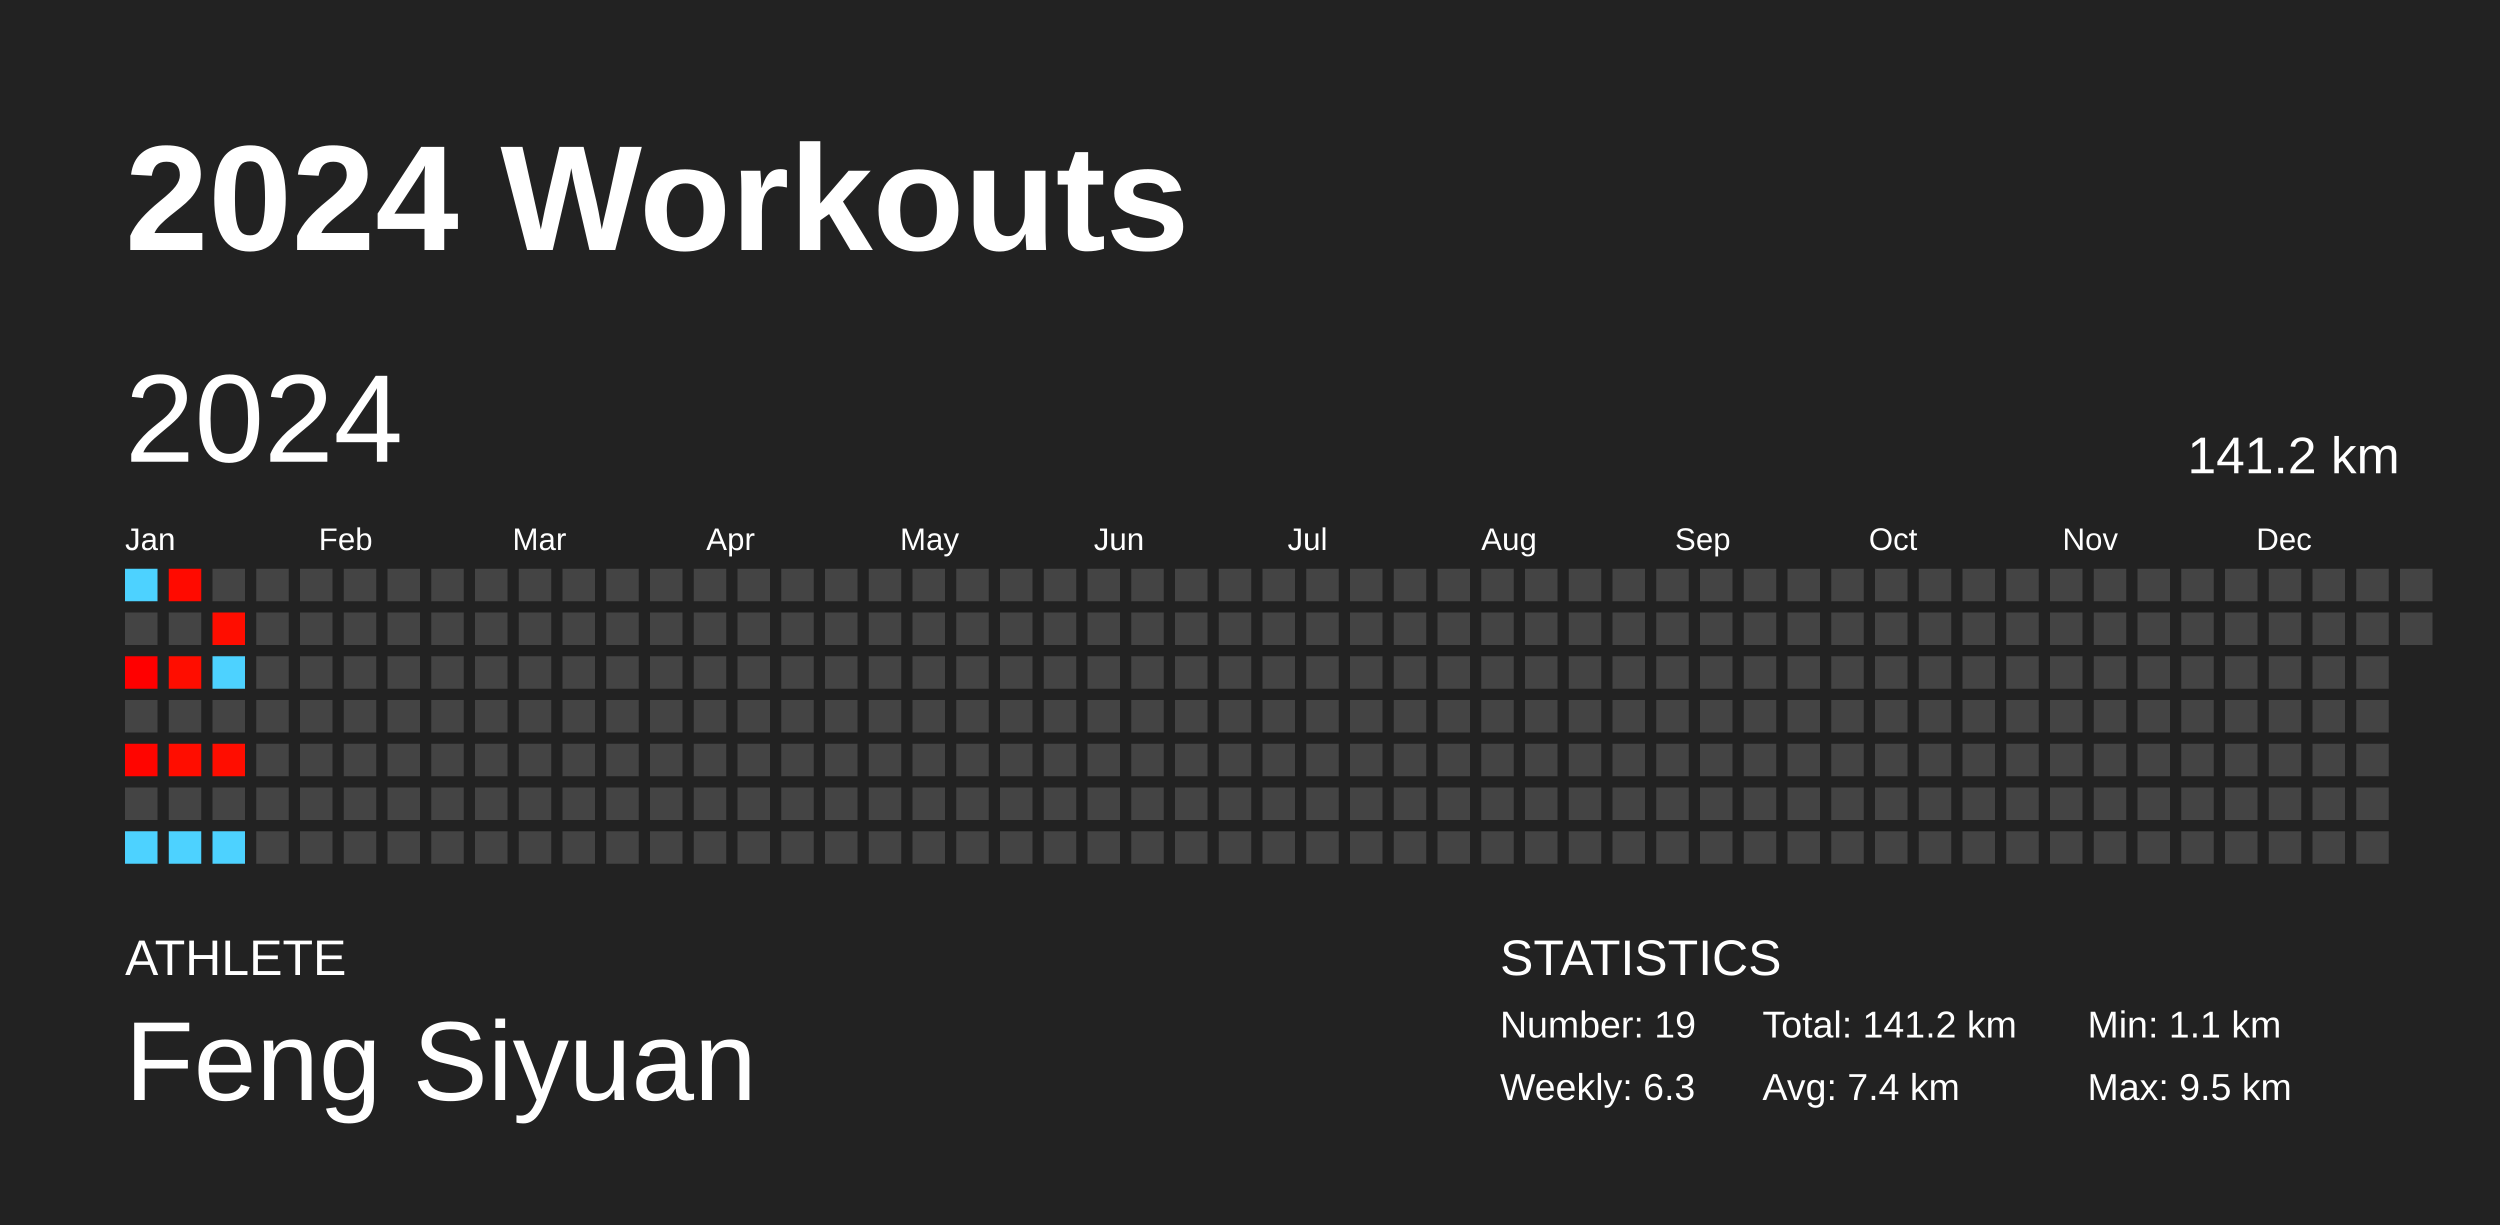
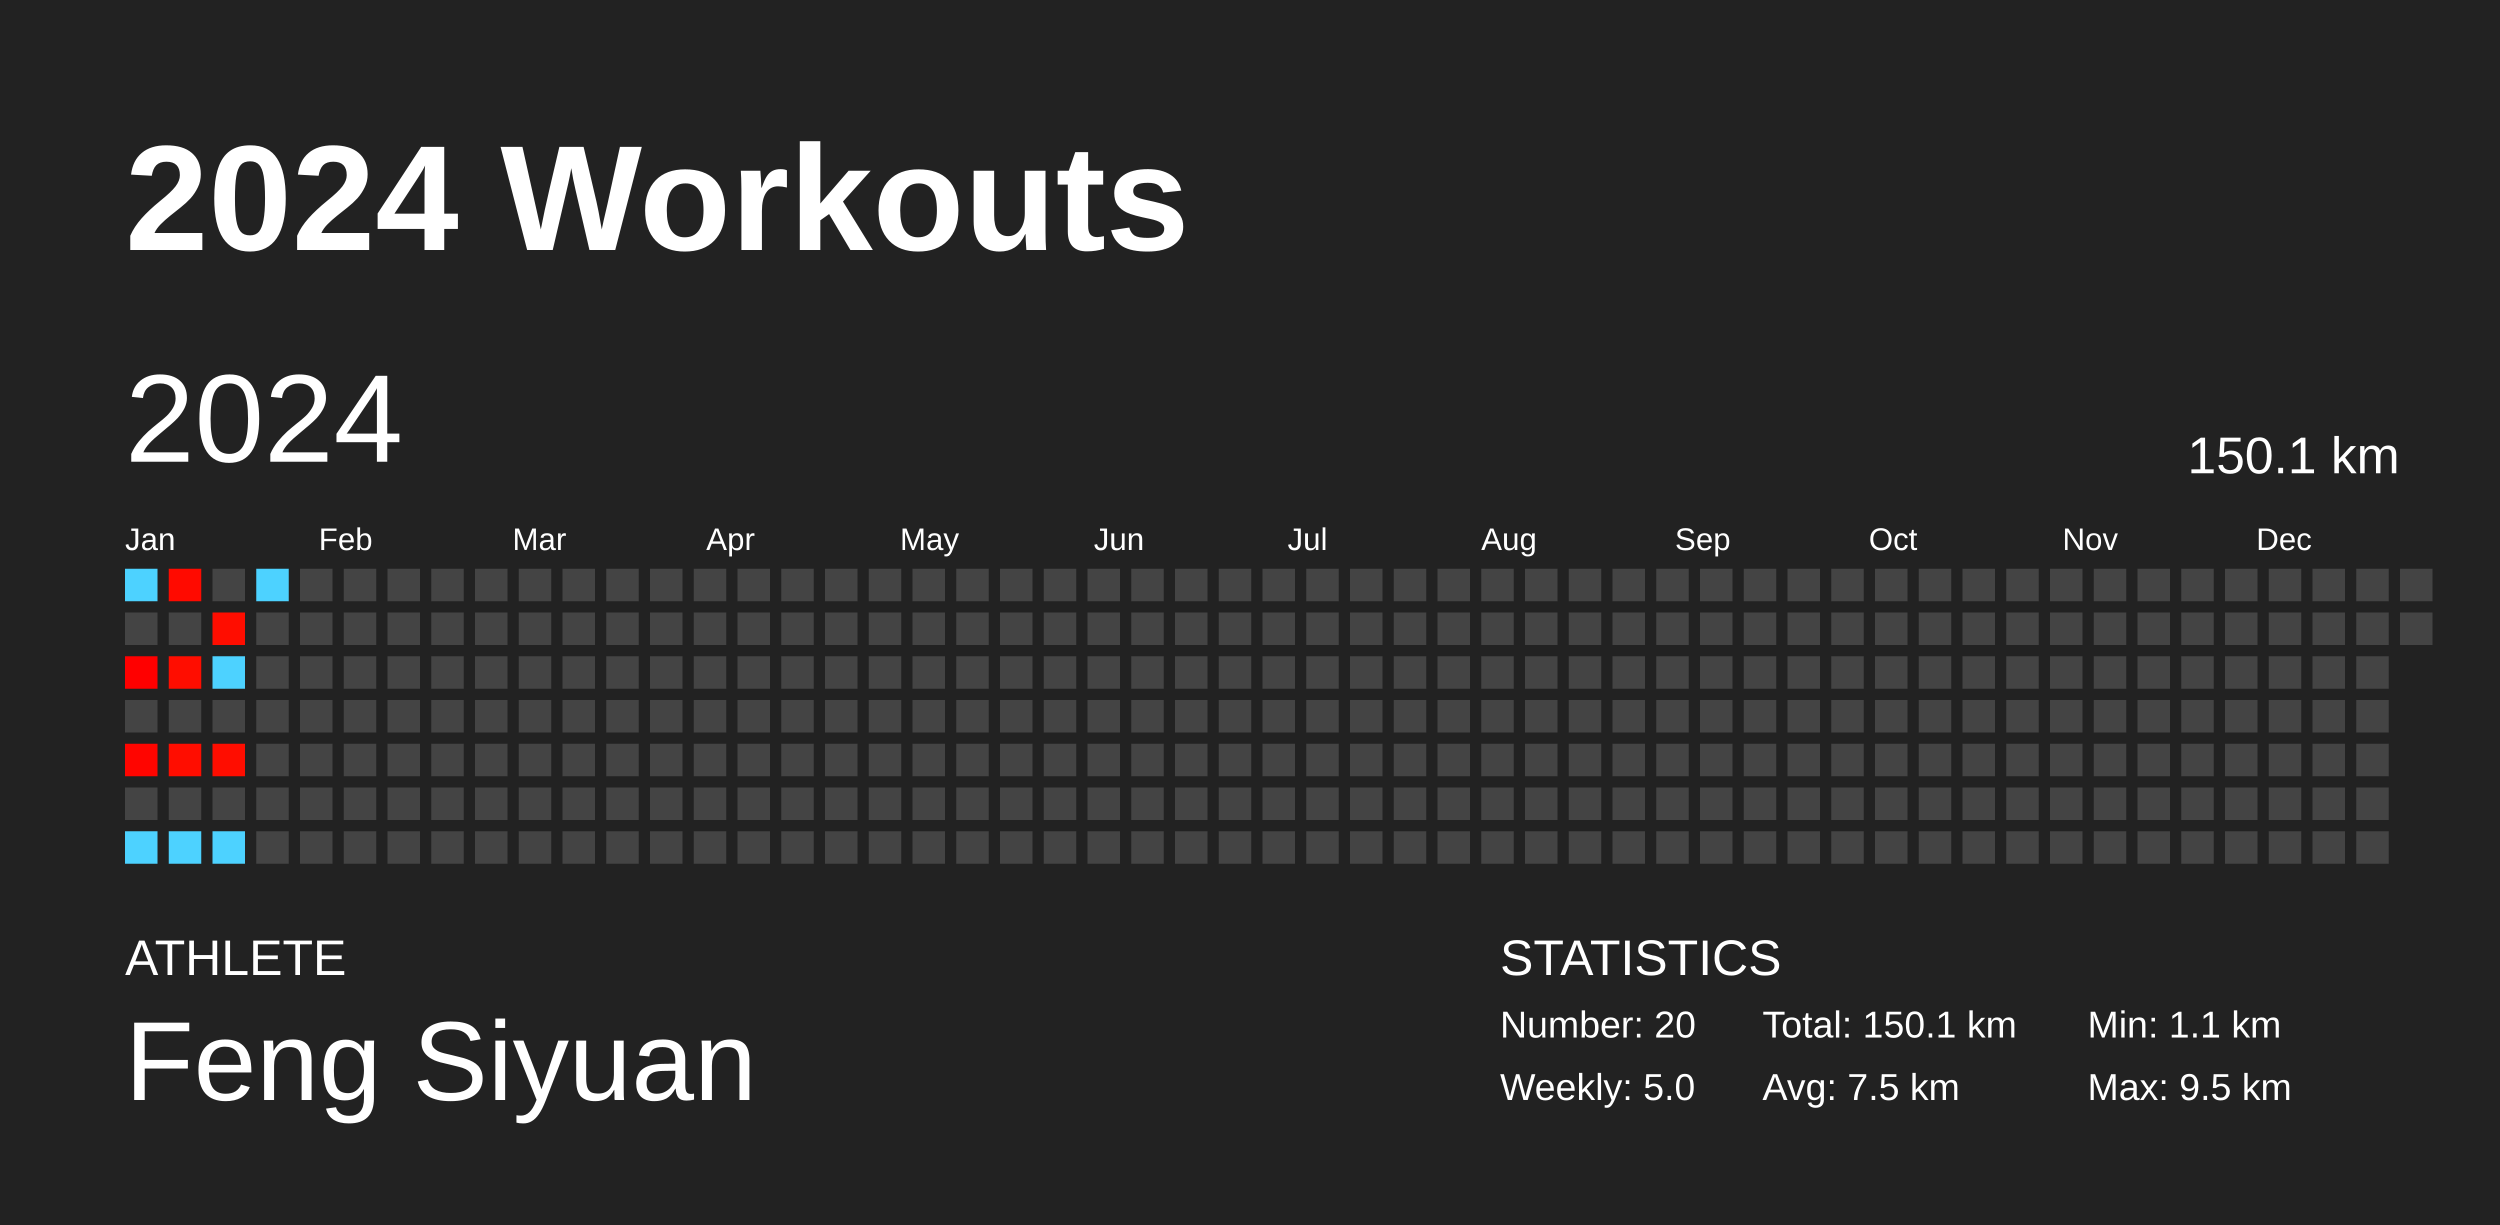
<svg xmlns="http://www.w3.org/2000/svg" baseProfile="full" height="98mm" version="1.1" viewBox="0,0,200,98" width="200mm">
  <defs />
  <rect fill="#222222" height="98" width="200" x="0" y="0" />
  <text fill="#FFFFFF" style="font-size:12px; font-family:Arial; font-weight:bold;" x="10" y="20">2024 Workouts</text>
  <text fill="#FFFFFF" style="font-size:4px; font-family:Arial" x="10" y="78">ATHLETE</text>
  <text fill="#FFFFFF" style="font-size:9px; font-family:Arial" x="10" y="88">Feng Siyuan</text>
  <text fill="#FFFFFF" style="font-size:4px; font-family:Arial" x="120" y="78">STATISTICS</text>
-   <text fill="#FFFFFF" style="font-size:3px; font-family:Arial" x="120" y="83">Number: 19</text>
-   <text fill="#FFFFFF" style="font-size:3px; font-family:Arial" x="120" y="88">Weekly: 6.3</text>
-   <text fill="#FFFFFF" style="font-size:3px; font-family:Arial" x="141" y="83">Total: 141.2 km</text>
-   <text fill="#FFFFFF" style="font-size:3px; font-family:Arial" x="141" y="88">Avg: 7.4 km</text>
+   <text fill="#FFFFFF" style="font-size:3px; font-family:Arial" x="120" y="83">Number: 20</text>
+   <text fill="#FFFFFF" style="font-size:3px; font-family:Arial" x="120" y="88">Weekly: 5.0</text>
+   <text fill="#FFFFFF" style="font-size:3px; font-family:Arial" x="141" y="83">Total: 150.1 km</text>
+   <text fill="#FFFFFF" style="font-size:3px; font-family:Arial" x="141" y="88">Avg: 7.5 km</text>
  <text fill="#FFFFFF" style="font-size:3px; font-family:Arial" x="167" y="83">Min: 1.1 km</text>
  <text fill="#FFFFFF" style="font-size:3px; font-family:Arial" x="167" y="88">Max: 9.5 km</text>
  <text dominant-baseline="hanging" fill="#FFFFFF" style="font-size:10.0px; font-family:Arial;" x="10" y="30">2024</text>
-   <text dominant-baseline="hanging" fill="#FFFFFF" style="font-size:4.125px; font-family:Arial;" x="175" y="35">141.2 km</text>
+   <text dominant-baseline="hanging" fill="#FFFFFF" style="font-size:4.125px; font-family:Arial;" x="175" y="35">150.1 km</text>
  <text fill="#FFFFFF" style="font-size:2.5px; font-family:Arial" x="10.0" y="44">Jan</text>
  <text fill="#FFFFFF" style="font-size:2.5px; font-family:Arial" x="25.5" y="44">Feb</text>
  <text fill="#FFFFFF" style="font-size:2.5px; font-family:Arial" x="41.0" y="44">Mar</text>
  <text fill="#FFFFFF" style="font-size:2.5px; font-family:Arial" x="56.5" y="44">Apr</text>
  <text fill="#FFFFFF" style="font-size:2.5px; font-family:Arial" x="72.0" y="44">May</text>
  <text fill="#FFFFFF" style="font-size:2.5px; font-family:Arial" x="87.5" y="44">Jun</text>
  <text fill="#FFFFFF" style="font-size:2.5px; font-family:Arial" x="103.0" y="44">Jul</text>
  <text fill="#FFFFFF" style="font-size:2.5px; font-family:Arial" x="118.5" y="44">Aug</text>
  <text fill="#FFFFFF" style="font-size:2.5px; font-family:Arial" x="134.0" y="44">Sep</text>
  <text fill="#FFFFFF" style="font-size:2.5px; font-family:Arial" x="149.5" y="44">Oct</text>
  <text fill="#FFFFFF" style="font-size:2.5px; font-family:Arial" x="165.0" y="44">Nov</text>
  <text fill="#FFFFFF" style="font-size:2.5px; font-family:Arial" x="180.5" y="44">Dec</text>
  <rect fill="#4dd2ff" height="2.6" width="2.6" x="10.0" y="45.5" />
  <rect fill="#444444" height="2.6" width="2.6" x="10.0" y="49.0" />
  <rect fill="#ff0000" height="2.6" width="2.6" x="10.0" y="52.5" />
  <rect fill="#444444" height="2.6" width="2.6" x="10.0" y="56.0" />
  <rect fill="#ff0500" height="2.6" width="2.6" x="10.0" y="59.5" />
  <rect fill="#444444" height="2.6" width="2.6" x="10.0" y="63.0" />
  <rect fill="#4dd2ff" height="2.6" width="2.6" x="10.0" y="66.5" />
  <rect fill="#ff0a00" height="2.6" width="2.6" x="13.5" y="45.5" />
  <rect fill="#444444" height="2.6" width="2.6" x="13.5" y="49.0" />
  <rect fill="#ff0d00" height="2.6" width="2.6" x="13.5" y="52.5" />
  <rect fill="#444444" height="2.6" width="2.6" x="13.5" y="56.0" />
  <rect fill="#ff0d00" height="2.6" width="2.6" x="13.5" y="59.5" />
  <rect fill="#444444" height="2.6" width="2.6" x="13.5" y="63.0" />
  <rect fill="#4dd2ff" height="2.6" width="2.6" x="13.5" y="66.5" />
  <rect fill="#444444" height="2.6" width="2.6" x="17.0" y="45.5" />
  <rect fill="#ff0d00" height="2.6" width="2.6" x="17.0" y="49.0" />
  <rect fill="#4dd2ff" height="2.6" width="2.6" x="17.0" y="52.5" />
  <rect fill="#444444" height="2.6" width="2.6" x="17.0" y="56.0" />
  <rect fill="#ff0d00" height="2.6" width="2.6" x="17.0" y="59.5" />
  <rect fill="#444444" height="2.6" width="2.6" x="17.0" y="63.0" />
  <rect fill="#4dd2ff" height="2.6" width="2.6" x="17.0" y="66.5" />
-   <rect fill="#444444" height="2.6" width="2.6" x="20.5" y="45.5" />
+   <rect fill="#4dd2ff" height="2.6" width="2.6" x="20.5" y="45.5" />
  <rect fill="#444444" height="2.6" width="2.6" x="20.5" y="49.0" />
  <rect fill="#444444" height="2.6" width="2.6" x="20.5" y="52.5" />
  <rect fill="#444444" height="2.6" width="2.6" x="20.5" y="56.0" />
  <rect fill="#444444" height="2.6" width="2.6" x="20.5" y="59.5" />
  <rect fill="#444444" height="2.6" width="2.6" x="20.5" y="63.0" />
  <rect fill="#444444" height="2.6" width="2.6" x="20.5" y="66.5" />
  <rect fill="#444444" height="2.6" width="2.6" x="24.0" y="45.5" />
  <rect fill="#444444" height="2.6" width="2.6" x="24.0" y="49.0" />
  <rect fill="#444444" height="2.6" width="2.6" x="24.0" y="52.5" />
  <rect fill="#444444" height="2.6" width="2.6" x="24.0" y="56.0" />
  <rect fill="#444444" height="2.6" width="2.6" x="24.0" y="59.5" />
  <rect fill="#444444" height="2.6" width="2.6" x="24.0" y="63.0" />
  <rect fill="#444444" height="2.6" width="2.6" x="24.0" y="66.5" />
  <rect fill="#444444" height="2.6" width="2.6" x="27.5" y="45.5" />
  <rect fill="#444444" height="2.6" width="2.6" x="27.5" y="49.0" />
  <rect fill="#444444" height="2.6" width="2.6" x="27.5" y="52.5" />
  <rect fill="#444444" height="2.6" width="2.6" x="27.5" y="56.0" />
  <rect fill="#444444" height="2.6" width="2.6" x="27.5" y="59.5" />
  <rect fill="#444444" height="2.6" width="2.6" x="27.5" y="63.0" />
  <rect fill="#444444" height="2.6" width="2.6" x="27.5" y="66.5" />
  <rect fill="#444444" height="2.6" width="2.6" x="31.0" y="45.5" />
  <rect fill="#444444" height="2.6" width="2.6" x="31.0" y="49.0" />
  <rect fill="#444444" height="2.6" width="2.6" x="31.0" y="52.5" />
  <rect fill="#444444" height="2.6" width="2.6" x="31.0" y="56.0" />
  <rect fill="#444444" height="2.6" width="2.6" x="31.0" y="59.5" />
  <rect fill="#444444" height="2.6" width="2.6" x="31.0" y="63.0" />
  <rect fill="#444444" height="2.6" width="2.6" x="31.0" y="66.5" />
  <rect fill="#444444" height="2.6" width="2.6" x="34.5" y="45.5" />
  <rect fill="#444444" height="2.6" width="2.6" x="34.5" y="49.0" />
  <rect fill="#444444" height="2.6" width="2.6" x="34.5" y="52.5" />
  <rect fill="#444444" height="2.6" width="2.6" x="34.5" y="56.0" />
  <rect fill="#444444" height="2.6" width="2.6" x="34.5" y="59.5" />
  <rect fill="#444444" height="2.6" width="2.6" x="34.5" y="63.0" />
  <rect fill="#444444" height="2.6" width="2.6" x="34.5" y="66.5" />
  <rect fill="#444444" height="2.6" width="2.6" x="38.0" y="45.5" />
  <rect fill="#444444" height="2.6" width="2.6" x="38.0" y="49.0" />
  <rect fill="#444444" height="2.6" width="2.6" x="38.0" y="52.5" />
  <rect fill="#444444" height="2.6" width="2.6" x="38.0" y="56.0" />
  <rect fill="#444444" height="2.6" width="2.6" x="38.0" y="59.5" />
  <rect fill="#444444" height="2.6" width="2.6" x="38.0" y="63.0" />
  <rect fill="#444444" height="2.6" width="2.6" x="38.0" y="66.5" />
  <rect fill="#444444" height="2.6" width="2.6" x="41.5" y="45.5" />
  <rect fill="#444444" height="2.6" width="2.6" x="41.5" y="49.0" />
  <rect fill="#444444" height="2.6" width="2.6" x="41.5" y="52.5" />
  <rect fill="#444444" height="2.6" width="2.6" x="41.5" y="56.0" />
  <rect fill="#444444" height="2.6" width="2.6" x="41.5" y="59.5" />
  <rect fill="#444444" height="2.6" width="2.6" x="41.5" y="63.0" />
  <rect fill="#444444" height="2.6" width="2.6" x="41.5" y="66.5" />
  <rect fill="#444444" height="2.6" width="2.6" x="45.0" y="45.5" />
  <rect fill="#444444" height="2.6" width="2.6" x="45.0" y="49.0" />
  <rect fill="#444444" height="2.6" width="2.6" x="45.0" y="52.5" />
  <rect fill="#444444" height="2.6" width="2.6" x="45.0" y="56.0" />
  <rect fill="#444444" height="2.6" width="2.6" x="45.0" y="59.5" />
  <rect fill="#444444" height="2.6" width="2.6" x="45.0" y="63.0" />
  <rect fill="#444444" height="2.6" width="2.6" x="45.0" y="66.5" />
  <rect fill="#444444" height="2.6" width="2.6" x="48.5" y="45.5" />
  <rect fill="#444444" height="2.6" width="2.6" x="48.5" y="49.0" />
  <rect fill="#444444" height="2.6" width="2.6" x="48.5" y="52.5" />
  <rect fill="#444444" height="2.6" width="2.6" x="48.5" y="56.0" />
  <rect fill="#444444" height="2.6" width="2.6" x="48.5" y="59.5" />
  <rect fill="#444444" height="2.6" width="2.6" x="48.5" y="63.0" />
  <rect fill="#444444" height="2.6" width="2.6" x="48.5" y="66.5" />
  <rect fill="#444444" height="2.6" width="2.6" x="52.0" y="45.5" />
  <rect fill="#444444" height="2.6" width="2.6" x="52.0" y="49.0" />
  <rect fill="#444444" height="2.6" width="2.6" x="52.0" y="52.5" />
  <rect fill="#444444" height="2.6" width="2.6" x="52.0" y="56.0" />
  <rect fill="#444444" height="2.6" width="2.6" x="52.0" y="59.5" />
  <rect fill="#444444" height="2.6" width="2.6" x="52.0" y="63.0" />
  <rect fill="#444444" height="2.6" width="2.6" x="52.0" y="66.5" />
  <rect fill="#444444" height="2.6" width="2.6" x="55.5" y="45.5" />
  <rect fill="#444444" height="2.6" width="2.6" x="55.5" y="49.0" />
  <rect fill="#444444" height="2.6" width="2.6" x="55.5" y="52.5" />
  <rect fill="#444444" height="2.6" width="2.6" x="55.5" y="56.0" />
  <rect fill="#444444" height="2.6" width="2.6" x="55.5" y="59.5" />
  <rect fill="#444444" height="2.6" width="2.6" x="55.5" y="63.0" />
  <rect fill="#444444" height="2.6" width="2.6" x="55.5" y="66.5" />
  <rect fill="#444444" height="2.6" width="2.6" x="59.0" y="45.5" />
  <rect fill="#444444" height="2.6" width="2.6" x="59.0" y="49.0" />
  <rect fill="#444444" height="2.6" width="2.6" x="59.0" y="52.5" />
  <rect fill="#444444" height="2.6" width="2.6" x="59.0" y="56.0" />
  <rect fill="#444444" height="2.6" width="2.6" x="59.0" y="59.5" />
  <rect fill="#444444" height="2.6" width="2.6" x="59.0" y="63.0" />
  <rect fill="#444444" height="2.6" width="2.6" x="59.0" y="66.5" />
  <rect fill="#444444" height="2.6" width="2.6" x="62.5" y="45.5" />
  <rect fill="#444444" height="2.6" width="2.6" x="62.5" y="49.0" />
  <rect fill="#444444" height="2.6" width="2.6" x="62.5" y="52.5" />
  <rect fill="#444444" height="2.6" width="2.6" x="62.5" y="56.0" />
  <rect fill="#444444" height="2.6" width="2.6" x="62.5" y="59.5" />
  <rect fill="#444444" height="2.6" width="2.6" x="62.5" y="63.0" />
  <rect fill="#444444" height="2.6" width="2.6" x="62.5" y="66.5" />
  <rect fill="#444444" height="2.6" width="2.6" x="66.0" y="45.5" />
  <rect fill="#444444" height="2.6" width="2.6" x="66.0" y="49.0" />
  <rect fill="#444444" height="2.6" width="2.6" x="66.0" y="52.5" />
  <rect fill="#444444" height="2.6" width="2.6" x="66.0" y="56.0" />
  <rect fill="#444444" height="2.6" width="2.6" x="66.0" y="59.5" />
  <rect fill="#444444" height="2.6" width="2.6" x="66.0" y="63.0" />
  <rect fill="#444444" height="2.6" width="2.6" x="66.0" y="66.5" />
  <rect fill="#444444" height="2.6" width="2.6" x="69.5" y="45.5" />
  <rect fill="#444444" height="2.6" width="2.6" x="69.5" y="49.0" />
  <rect fill="#444444" height="2.6" width="2.6" x="69.5" y="52.5" />
  <rect fill="#444444" height="2.6" width="2.6" x="69.5" y="56.0" />
  <rect fill="#444444" height="2.6" width="2.6" x="69.5" y="59.5" />
  <rect fill="#444444" height="2.6" width="2.6" x="69.5" y="63.0" />
  <rect fill="#444444" height="2.6" width="2.6" x="69.5" y="66.5" />
  <rect fill="#444444" height="2.6" width="2.6" x="73.0" y="45.5" />
  <rect fill="#444444" height="2.6" width="2.6" x="73.0" y="49.0" />
  <rect fill="#444444" height="2.6" width="2.6" x="73.0" y="52.5" />
  <rect fill="#444444" height="2.6" width="2.6" x="73.0" y="56.0" />
  <rect fill="#444444" height="2.6" width="2.6" x="73.0" y="59.5" />
  <rect fill="#444444" height="2.6" width="2.6" x="73.0" y="63.0" />
  <rect fill="#444444" height="2.6" width="2.6" x="73.0" y="66.5" />
  <rect fill="#444444" height="2.6" width="2.6" x="76.5" y="45.5" />
  <rect fill="#444444" height="2.6" width="2.6" x="76.5" y="49.0" />
  <rect fill="#444444" height="2.6" width="2.6" x="76.5" y="52.5" />
  <rect fill="#444444" height="2.6" width="2.6" x="76.5" y="56.0" />
  <rect fill="#444444" height="2.6" width="2.6" x="76.5" y="59.5" />
  <rect fill="#444444" height="2.6" width="2.6" x="76.5" y="63.0" />
  <rect fill="#444444" height="2.6" width="2.6" x="76.5" y="66.5" />
  <rect fill="#444444" height="2.6" width="2.6" x="80.0" y="45.5" />
  <rect fill="#444444" height="2.6" width="2.6" x="80.0" y="49.0" />
  <rect fill="#444444" height="2.6" width="2.6" x="80.0" y="52.5" />
  <rect fill="#444444" height="2.6" width="2.6" x="80.0" y="56.0" />
  <rect fill="#444444" height="2.6" width="2.6" x="80.0" y="59.5" />
  <rect fill="#444444" height="2.6" width="2.6" x="80.0" y="63.0" />
  <rect fill="#444444" height="2.6" width="2.6" x="80.0" y="66.5" />
  <rect fill="#444444" height="2.6" width="2.6" x="83.5" y="45.5" />
  <rect fill="#444444" height="2.6" width="2.6" x="83.5" y="49.0" />
  <rect fill="#444444" height="2.6" width="2.6" x="83.5" y="52.5" />
  <rect fill="#444444" height="2.6" width="2.6" x="83.5" y="56.0" />
  <rect fill="#444444" height="2.6" width="2.6" x="83.5" y="59.5" />
  <rect fill="#444444" height="2.6" width="2.6" x="83.5" y="63.0" />
  <rect fill="#444444" height="2.6" width="2.6" x="83.5" y="66.5" />
  <rect fill="#444444" height="2.6" width="2.6" x="87.0" y="45.5" />
  <rect fill="#444444" height="2.6" width="2.6" x="87.0" y="49.0" />
  <rect fill="#444444" height="2.6" width="2.6" x="87.0" y="52.5" />
  <rect fill="#444444" height="2.6" width="2.6" x="87.0" y="56.0" />
  <rect fill="#444444" height="2.6" width="2.6" x="87.0" y="59.5" />
  <rect fill="#444444" height="2.6" width="2.6" x="87.0" y="63.0" />
  <rect fill="#444444" height="2.6" width="2.6" x="87.0" y="66.5" />
  <rect fill="#444444" height="2.6" width="2.6" x="90.5" y="45.5" />
  <rect fill="#444444" height="2.6" width="2.6" x="90.5" y="49.0" />
  <rect fill="#444444" height="2.6" width="2.6" x="90.5" y="52.5" />
  <rect fill="#444444" height="2.6" width="2.6" x="90.5" y="56.0" />
  <rect fill="#444444" height="2.6" width="2.6" x="90.5" y="59.5" />
  <rect fill="#444444" height="2.6" width="2.6" x="90.5" y="63.0" />
  <rect fill="#444444" height="2.6" width="2.6" x="90.5" y="66.5" />
  <rect fill="#444444" height="2.6" width="2.6" x="94.0" y="45.5" />
  <rect fill="#444444" height="2.6" width="2.6" x="94.0" y="49.0" />
  <rect fill="#444444" height="2.6" width="2.6" x="94.0" y="52.5" />
  <rect fill="#444444" height="2.6" width="2.6" x="94.0" y="56.0" />
  <rect fill="#444444" height="2.6" width="2.6" x="94.0" y="59.5" />
  <rect fill="#444444" height="2.6" width="2.6" x="94.0" y="63.0" />
  <rect fill="#444444" height="2.6" width="2.6" x="94.0" y="66.5" />
  <rect fill="#444444" height="2.6" width="2.6" x="97.5" y="45.5" />
  <rect fill="#444444" height="2.6" width="2.6" x="97.5" y="49.0" />
  <rect fill="#444444" height="2.6" width="2.6" x="97.5" y="52.5" />
  <rect fill="#444444" height="2.6" width="2.6" x="97.5" y="56.0" />
  <rect fill="#444444" height="2.6" width="2.6" x="97.5" y="59.5" />
  <rect fill="#444444" height="2.6" width="2.6" x="97.5" y="63.0" />
  <rect fill="#444444" height="2.6" width="2.6" x="97.5" y="66.5" />
  <rect fill="#444444" height="2.6" width="2.6" x="101.0" y="45.5" />
  <rect fill="#444444" height="2.6" width="2.6" x="101.0" y="49.0" />
  <rect fill="#444444" height="2.6" width="2.6" x="101.0" y="52.5" />
  <rect fill="#444444" height="2.6" width="2.6" x="101.0" y="56.0" />
  <rect fill="#444444" height="2.6" width="2.6" x="101.0" y="59.5" />
  <rect fill="#444444" height="2.6" width="2.6" x="101.0" y="63.0" />
  <rect fill="#444444" height="2.6" width="2.6" x="101.0" y="66.5" />
  <rect fill="#444444" height="2.6" width="2.6" x="104.5" y="45.5" />
  <rect fill="#444444" height="2.6" width="2.6" x="104.5" y="49.0" />
  <rect fill="#444444" height="2.6" width="2.6" x="104.5" y="52.5" />
  <rect fill="#444444" height="2.6" width="2.6" x="104.5" y="56.0" />
  <rect fill="#444444" height="2.6" width="2.6" x="104.5" y="59.5" />
  <rect fill="#444444" height="2.6" width="2.6" x="104.5" y="63.0" />
  <rect fill="#444444" height="2.6" width="2.6" x="104.5" y="66.5" />
  <rect fill="#444444" height="2.6" width="2.6" x="108.0" y="45.5" />
  <rect fill="#444444" height="2.6" width="2.6" x="108.0" y="49.0" />
  <rect fill="#444444" height="2.6" width="2.6" x="108.0" y="52.5" />
  <rect fill="#444444" height="2.6" width="2.6" x="108.0" y="56.0" />
  <rect fill="#444444" height="2.6" width="2.6" x="108.0" y="59.5" />
  <rect fill="#444444" height="2.6" width="2.6" x="108.0" y="63.0" />
  <rect fill="#444444" height="2.6" width="2.6" x="108.0" y="66.5" />
  <rect fill="#444444" height="2.6" width="2.6" x="111.5" y="45.5" />
  <rect fill="#444444" height="2.6" width="2.6" x="111.5" y="49.0" />
  <rect fill="#444444" height="2.6" width="2.6" x="111.5" y="52.5" />
  <rect fill="#444444" height="2.6" width="2.6" x="111.5" y="56.0" />
  <rect fill="#444444" height="2.6" width="2.6" x="111.5" y="59.5" />
  <rect fill="#444444" height="2.6" width="2.6" x="111.5" y="63.0" />
  <rect fill="#444444" height="2.6" width="2.6" x="111.5" y="66.5" />
  <rect fill="#444444" height="2.6" width="2.6" x="115.0" y="45.5" />
  <rect fill="#444444" height="2.6" width="2.6" x="115.0" y="49.0" />
  <rect fill="#444444" height="2.6" width="2.6" x="115.0" y="52.5" />
  <rect fill="#444444" height="2.6" width="2.6" x="115.0" y="56.0" />
  <rect fill="#444444" height="2.6" width="2.6" x="115.0" y="59.5" />
  <rect fill="#444444" height="2.6" width="2.6" x="115.0" y="63.0" />
  <rect fill="#444444" height="2.6" width="2.6" x="115.0" y="66.5" />
  <rect fill="#444444" height="2.6" width="2.6" x="118.5" y="45.5" />
  <rect fill="#444444" height="2.6" width="2.6" x="118.5" y="49.0" />
  <rect fill="#444444" height="2.6" width="2.6" x="118.5" y="52.5" />
  <rect fill="#444444" height="2.6" width="2.6" x="118.5" y="56.0" />
  <rect fill="#444444" height="2.6" width="2.6" x="118.5" y="59.5" />
  <rect fill="#444444" height="2.6" width="2.6" x="118.5" y="63.0" />
  <rect fill="#444444" height="2.6" width="2.6" x="118.5" y="66.5" />
  <rect fill="#444444" height="2.6" width="2.6" x="122.0" y="45.5" />
  <rect fill="#444444" height="2.6" width="2.6" x="122.0" y="49.0" />
  <rect fill="#444444" height="2.6" width="2.6" x="122.0" y="52.5" />
  <rect fill="#444444" height="2.6" width="2.6" x="122.0" y="56.0" />
  <rect fill="#444444" height="2.6" width="2.6" x="122.0" y="59.5" />
  <rect fill="#444444" height="2.6" width="2.6" x="122.0" y="63.0" />
  <rect fill="#444444" height="2.6" width="2.6" x="122.0" y="66.5" />
  <rect fill="#444444" height="2.6" width="2.6" x="125.5" y="45.5" />
  <rect fill="#444444" height="2.6" width="2.6" x="125.5" y="49.0" />
  <rect fill="#444444" height="2.6" width="2.6" x="125.5" y="52.5" />
  <rect fill="#444444" height="2.6" width="2.6" x="125.5" y="56.0" />
  <rect fill="#444444" height="2.6" width="2.6" x="125.5" y="59.5" />
  <rect fill="#444444" height="2.6" width="2.6" x="125.5" y="63.0" />
  <rect fill="#444444" height="2.6" width="2.6" x="125.5" y="66.5" />
  <rect fill="#444444" height="2.6" width="2.6" x="129.0" y="45.5" />
  <rect fill="#444444" height="2.6" width="2.6" x="129.0" y="49.0" />
  <rect fill="#444444" height="2.6" width="2.6" x="129.0" y="52.5" />
  <rect fill="#444444" height="2.6" width="2.6" x="129.0" y="56.0" />
  <rect fill="#444444" height="2.6" width="2.6" x="129.0" y="59.5" />
  <rect fill="#444444" height="2.6" width="2.6" x="129.0" y="63.0" />
  <rect fill="#444444" height="2.6" width="2.6" x="129.0" y="66.5" />
  <rect fill="#444444" height="2.6" width="2.6" x="132.5" y="45.5" />
  <rect fill="#444444" height="2.6" width="2.6" x="132.5" y="49.0" />
  <rect fill="#444444" height="2.6" width="2.6" x="132.5" y="52.5" />
  <rect fill="#444444" height="2.6" width="2.6" x="132.5" y="56.0" />
  <rect fill="#444444" height="2.6" width="2.6" x="132.5" y="59.5" />
  <rect fill="#444444" height="2.6" width="2.6" x="132.5" y="63.0" />
  <rect fill="#444444" height="2.6" width="2.6" x="132.5" y="66.5" />
  <rect fill="#444444" height="2.6" width="2.6" x="136.0" y="45.5" />
  <rect fill="#444444" height="2.6" width="2.6" x="136.0" y="49.0" />
  <rect fill="#444444" height="2.6" width="2.6" x="136.0" y="52.5" />
  <rect fill="#444444" height="2.6" width="2.6" x="136.0" y="56.0" />
  <rect fill="#444444" height="2.6" width="2.6" x="136.0" y="59.5" />
  <rect fill="#444444" height="2.6" width="2.6" x="136.0" y="63.0" />
  <rect fill="#444444" height="2.6" width="2.6" x="136.0" y="66.5" />
  <rect fill="#444444" height="2.6" width="2.6" x="139.5" y="45.5" />
  <rect fill="#444444" height="2.6" width="2.6" x="139.5" y="49.0" />
  <rect fill="#444444" height="2.6" width="2.6" x="139.5" y="52.5" />
  <rect fill="#444444" height="2.6" width="2.6" x="139.5" y="56.0" />
  <rect fill="#444444" height="2.6" width="2.6" x="139.5" y="59.5" />
  <rect fill="#444444" height="2.6" width="2.6" x="139.5" y="63.0" />
  <rect fill="#444444" height="2.6" width="2.6" x="139.5" y="66.5" />
  <rect fill="#444444" height="2.6" width="2.6" x="143.0" y="45.5" />
  <rect fill="#444444" height="2.6" width="2.6" x="143.0" y="49.0" />
  <rect fill="#444444" height="2.6" width="2.6" x="143.0" y="52.5" />
  <rect fill="#444444" height="2.6" width="2.6" x="143.0" y="56.0" />
  <rect fill="#444444" height="2.6" width="2.6" x="143.0" y="59.5" />
  <rect fill="#444444" height="2.6" width="2.6" x="143.0" y="63.0" />
  <rect fill="#444444" height="2.6" width="2.6" x="143.0" y="66.5" />
  <rect fill="#444444" height="2.6" width="2.6" x="146.5" y="45.5" />
  <rect fill="#444444" height="2.6" width="2.6" x="146.5" y="49.0" />
  <rect fill="#444444" height="2.6" width="2.6" x="146.5" y="52.5" />
  <rect fill="#444444" height="2.6" width="2.6" x="146.5" y="56.0" />
  <rect fill="#444444" height="2.6" width="2.6" x="146.5" y="59.5" />
  <rect fill="#444444" height="2.6" width="2.6" x="146.5" y="63.0" />
  <rect fill="#444444" height="2.6" width="2.6" x="146.5" y="66.5" />
  <rect fill="#444444" height="2.6" width="2.6" x="150.0" y="45.5" />
  <rect fill="#444444" height="2.6" width="2.6" x="150.0" y="49.0" />
  <rect fill="#444444" height="2.6" width="2.6" x="150.0" y="52.5" />
  <rect fill="#444444" height="2.6" width="2.6" x="150.0" y="56.0" />
  <rect fill="#444444" height="2.6" width="2.6" x="150.0" y="59.5" />
  <rect fill="#444444" height="2.6" width="2.6" x="150.0" y="63.0" />
  <rect fill="#444444" height="2.6" width="2.6" x="150.0" y="66.5" />
  <rect fill="#444444" height="2.6" width="2.6" x="153.5" y="45.5" />
  <rect fill="#444444" height="2.6" width="2.6" x="153.5" y="49.0" />
  <rect fill="#444444" height="2.6" width="2.6" x="153.5" y="52.5" />
  <rect fill="#444444" height="2.6" width="2.6" x="153.5" y="56.0" />
  <rect fill="#444444" height="2.6" width="2.6" x="153.5" y="59.5" />
  <rect fill="#444444" height="2.6" width="2.6" x="153.5" y="63.0" />
  <rect fill="#444444" height="2.6" width="2.6" x="153.5" y="66.5" />
  <rect fill="#444444" height="2.6" width="2.6" x="157.0" y="45.5" />
  <rect fill="#444444" height="2.6" width="2.6" x="157.0" y="49.0" />
  <rect fill="#444444" height="2.6" width="2.6" x="157.0" y="52.5" />
  <rect fill="#444444" height="2.6" width="2.6" x="157.0" y="56.0" />
  <rect fill="#444444" height="2.6" width="2.6" x="157.0" y="59.5" />
  <rect fill="#444444" height="2.6" width="2.6" x="157.0" y="63.0" />
  <rect fill="#444444" height="2.6" width="2.6" x="157.0" y="66.5" />
  <rect fill="#444444" height="2.6" width="2.6" x="160.5" y="45.5" />
  <rect fill="#444444" height="2.6" width="2.6" x="160.5" y="49.0" />
  <rect fill="#444444" height="2.6" width="2.6" x="160.5" y="52.5" />
  <rect fill="#444444" height="2.6" width="2.6" x="160.5" y="56.0" />
  <rect fill="#444444" height="2.6" width="2.6" x="160.5" y="59.5" />
  <rect fill="#444444" height="2.6" width="2.6" x="160.5" y="63.0" />
  <rect fill="#444444" height="2.6" width="2.6" x="160.5" y="66.5" />
  <rect fill="#444444" height="2.6" width="2.6" x="164.0" y="45.5" />
  <rect fill="#444444" height="2.6" width="2.6" x="164.0" y="49.0" />
  <rect fill="#444444" height="2.6" width="2.6" x="164.0" y="52.5" />
  <rect fill="#444444" height="2.6" width="2.6" x="164.0" y="56.0" />
  <rect fill="#444444" height="2.6" width="2.6" x="164.0" y="59.5" />
  <rect fill="#444444" height="2.6" width="2.6" x="164.0" y="63.0" />
  <rect fill="#444444" height="2.6" width="2.6" x="164.0" y="66.5" />
  <rect fill="#444444" height="2.6" width="2.6" x="167.5" y="45.5" />
  <rect fill="#444444" height="2.6" width="2.6" x="167.5" y="49.0" />
  <rect fill="#444444" height="2.6" width="2.6" x="167.5" y="52.5" />
  <rect fill="#444444" height="2.6" width="2.6" x="167.5" y="56.0" />
  <rect fill="#444444" height="2.6" width="2.6" x="167.5" y="59.5" />
  <rect fill="#444444" height="2.6" width="2.6" x="167.5" y="63.0" />
  <rect fill="#444444" height="2.6" width="2.6" x="167.5" y="66.5" />
  <rect fill="#444444" height="2.6" width="2.6" x="171.0" y="45.5" />
  <rect fill="#444444" height="2.6" width="2.6" x="171.0" y="49.0" />
  <rect fill="#444444" height="2.6" width="2.6" x="171.0" y="52.5" />
  <rect fill="#444444" height="2.6" width="2.6" x="171.0" y="56.0" />
  <rect fill="#444444" height="2.6" width="2.6" x="171.0" y="59.5" />
  <rect fill="#444444" height="2.6" width="2.6" x="171.0" y="63.0" />
  <rect fill="#444444" height="2.6" width="2.6" x="171.0" y="66.5" />
  <rect fill="#444444" height="2.6" width="2.6" x="174.5" y="45.5" />
  <rect fill="#444444" height="2.6" width="2.6" x="174.5" y="49.0" />
  <rect fill="#444444" height="2.6" width="2.6" x="174.5" y="52.5" />
  <rect fill="#444444" height="2.6" width="2.6" x="174.5" y="56.0" />
  <rect fill="#444444" height="2.6" width="2.6" x="174.5" y="59.5" />
  <rect fill="#444444" height="2.6" width="2.6" x="174.5" y="63.0" />
  <rect fill="#444444" height="2.6" width="2.6" x="174.5" y="66.5" />
  <rect fill="#444444" height="2.6" width="2.6" x="178.0" y="45.5" />
  <rect fill="#444444" height="2.6" width="2.6" x="178.0" y="49.0" />
  <rect fill="#444444" height="2.6" width="2.6" x="178.0" y="52.5" />
  <rect fill="#444444" height="2.6" width="2.6" x="178.0" y="56.0" />
  <rect fill="#444444" height="2.6" width="2.6" x="178.0" y="59.5" />
  <rect fill="#444444" height="2.6" width="2.6" x="178.0" y="63.0" />
  <rect fill="#444444" height="2.6" width="2.6" x="178.0" y="66.5" />
  <rect fill="#444444" height="2.6" width="2.6" x="181.5" y="45.5" />
  <rect fill="#444444" height="2.6" width="2.6" x="181.5" y="49.0" />
  <rect fill="#444444" height="2.6" width="2.6" x="181.5" y="52.5" />
  <rect fill="#444444" height="2.6" width="2.6" x="181.5" y="56.0" />
  <rect fill="#444444" height="2.6" width="2.6" x="181.5" y="59.5" />
  <rect fill="#444444" height="2.6" width="2.6" x="181.5" y="63.0" />
  <rect fill="#444444" height="2.6" width="2.6" x="181.5" y="66.5" />
  <rect fill="#444444" height="2.6" width="2.6" x="185.0" y="45.5" />
  <rect fill="#444444" height="2.6" width="2.6" x="185.0" y="49.0" />
  <rect fill="#444444" height="2.6" width="2.6" x="185.0" y="52.5" />
  <rect fill="#444444" height="2.6" width="2.6" x="185.0" y="56.0" />
  <rect fill="#444444" height="2.6" width="2.6" x="185.0" y="59.5" />
  <rect fill="#444444" height="2.6" width="2.6" x="185.0" y="63.0" />
  <rect fill="#444444" height="2.6" width="2.6" x="185.0" y="66.5" />
  <rect fill="#444444" height="2.6" width="2.6" x="188.5" y="45.5" />
  <rect fill="#444444" height="2.6" width="2.6" x="188.5" y="49.0" />
  <rect fill="#444444" height="2.6" width="2.6" x="188.5" y="52.5" />
  <rect fill="#444444" height="2.6" width="2.6" x="188.5" y="56.0" />
  <rect fill="#444444" height="2.6" width="2.6" x="188.5" y="59.5" />
  <rect fill="#444444" height="2.6" width="2.6" x="188.5" y="63.0" />
  <rect fill="#444444" height="2.6" width="2.6" x="188.5" y="66.5" />
  <rect fill="#444444" height="2.6" width="2.6" x="192.0" y="45.5" />
  <rect fill="#444444" height="2.6" width="2.6" x="192.0" y="49.0" />
</svg>
